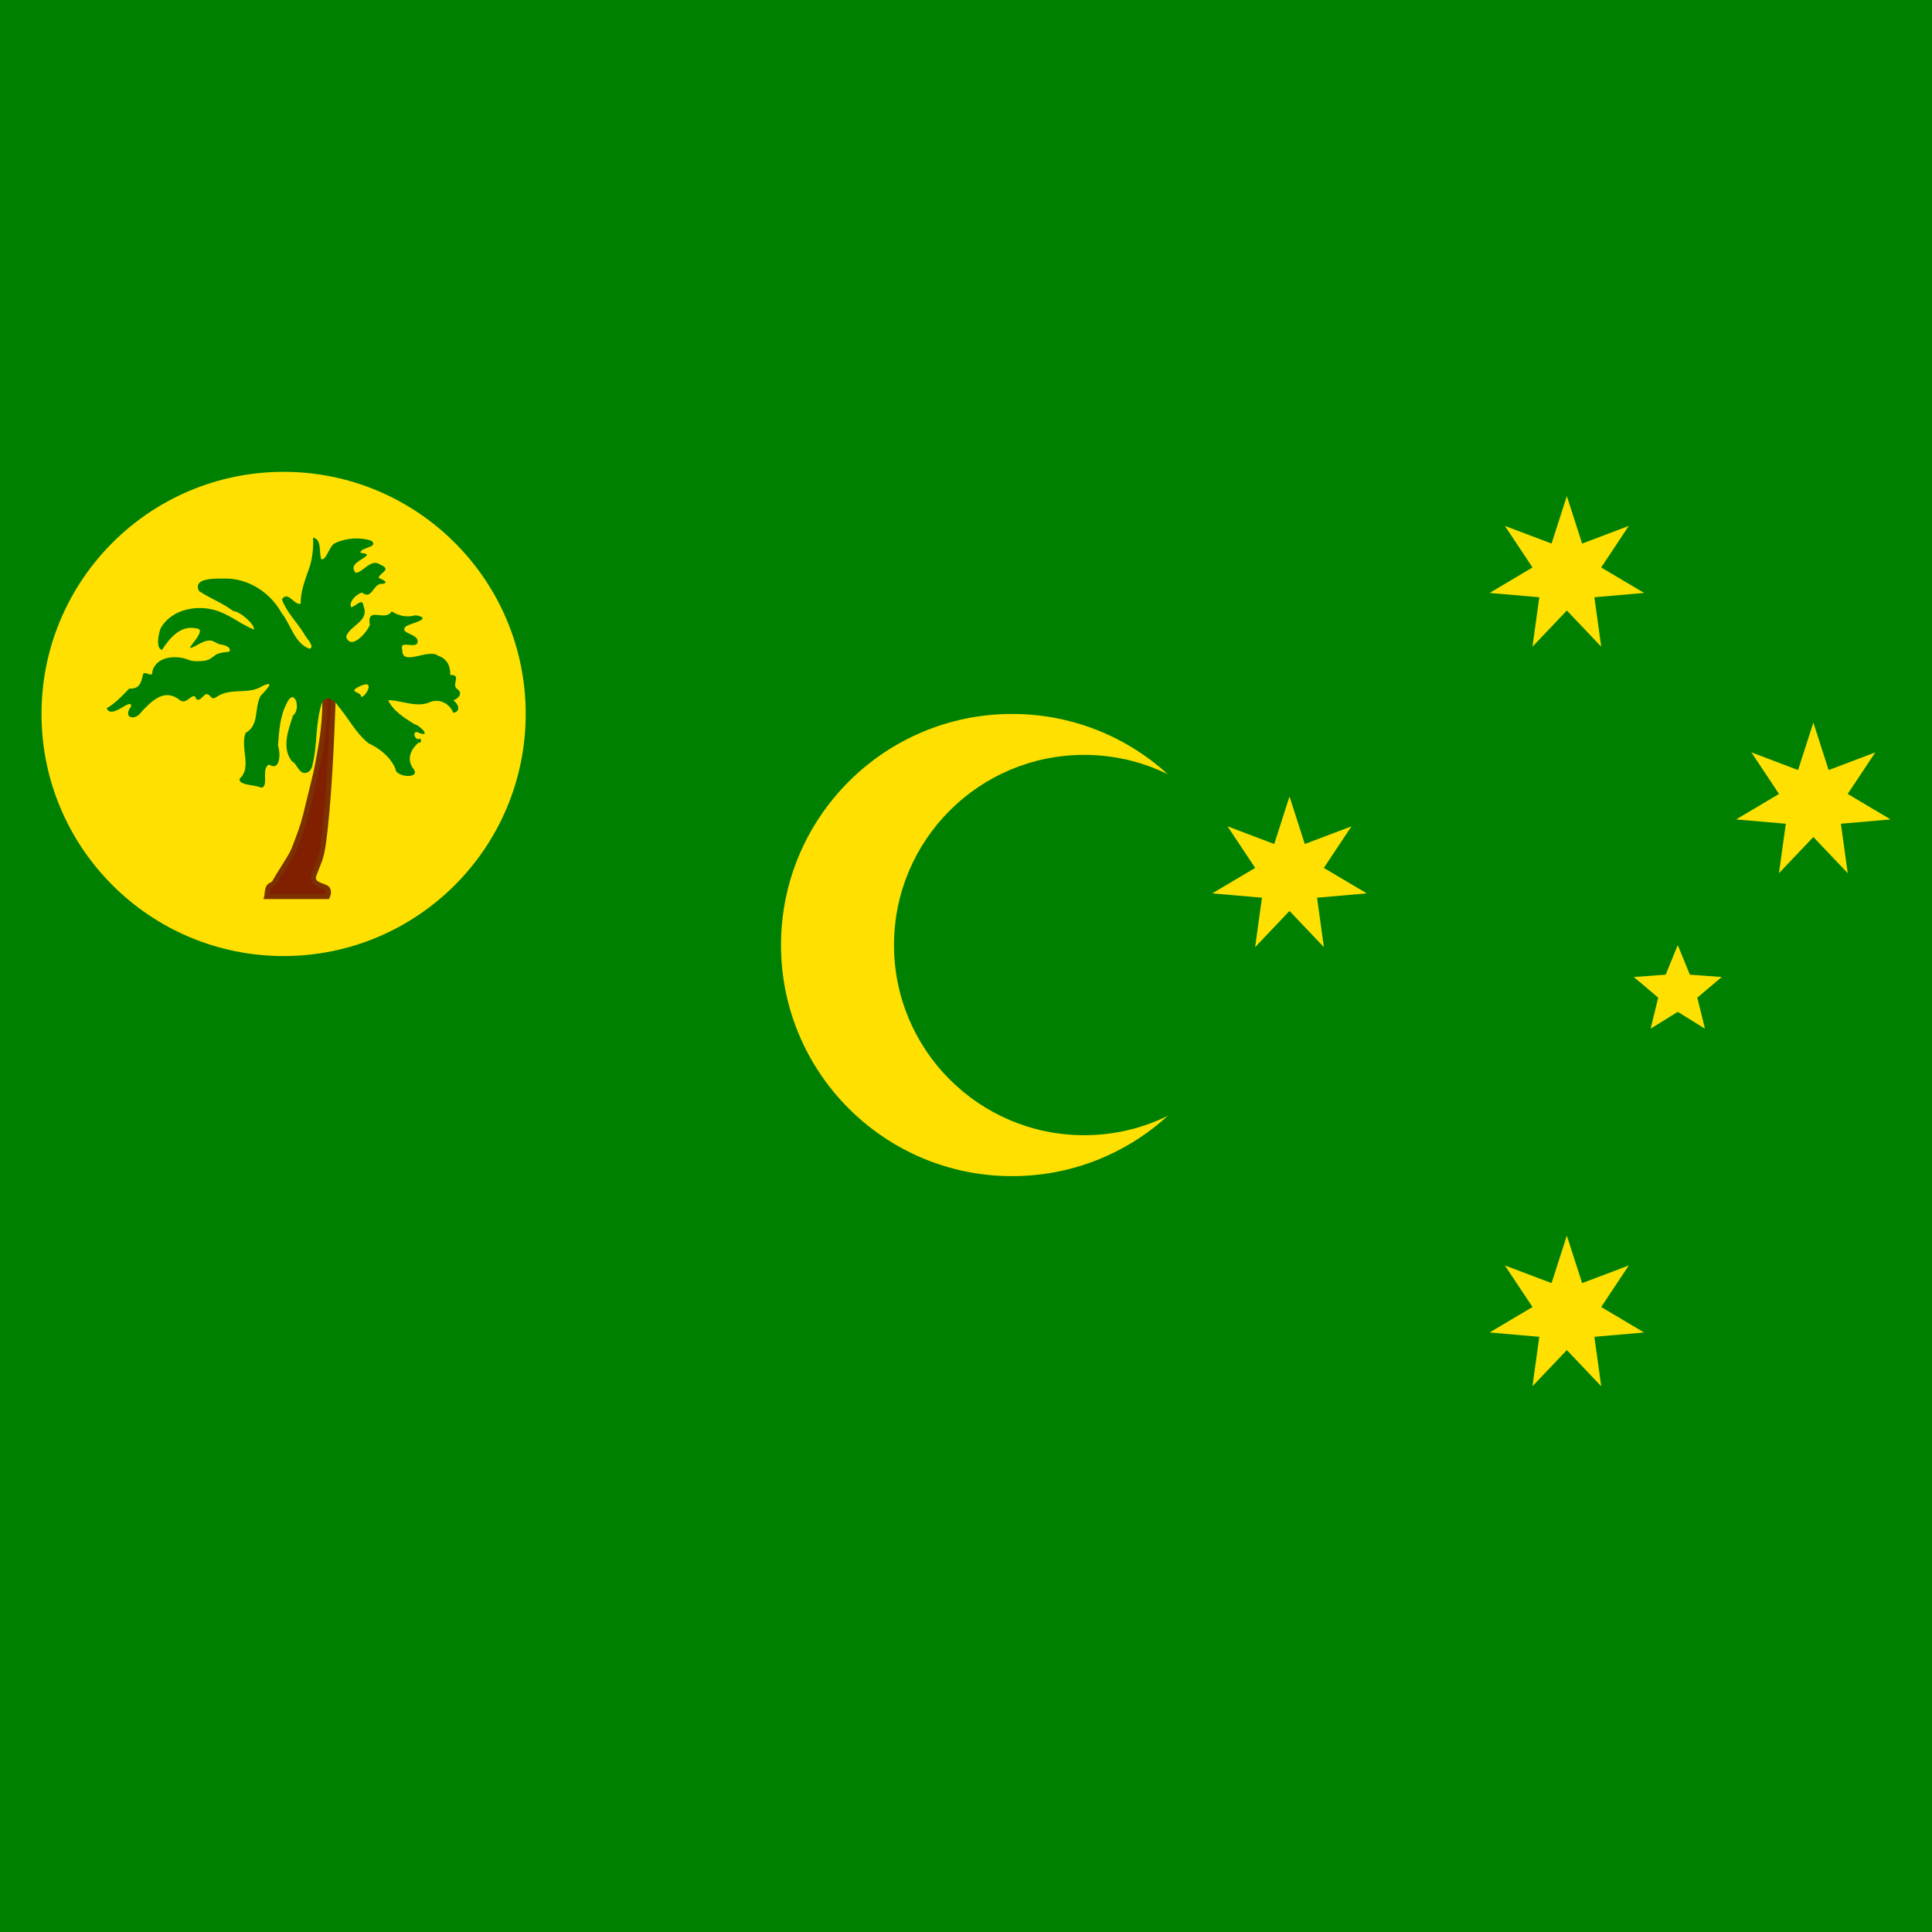
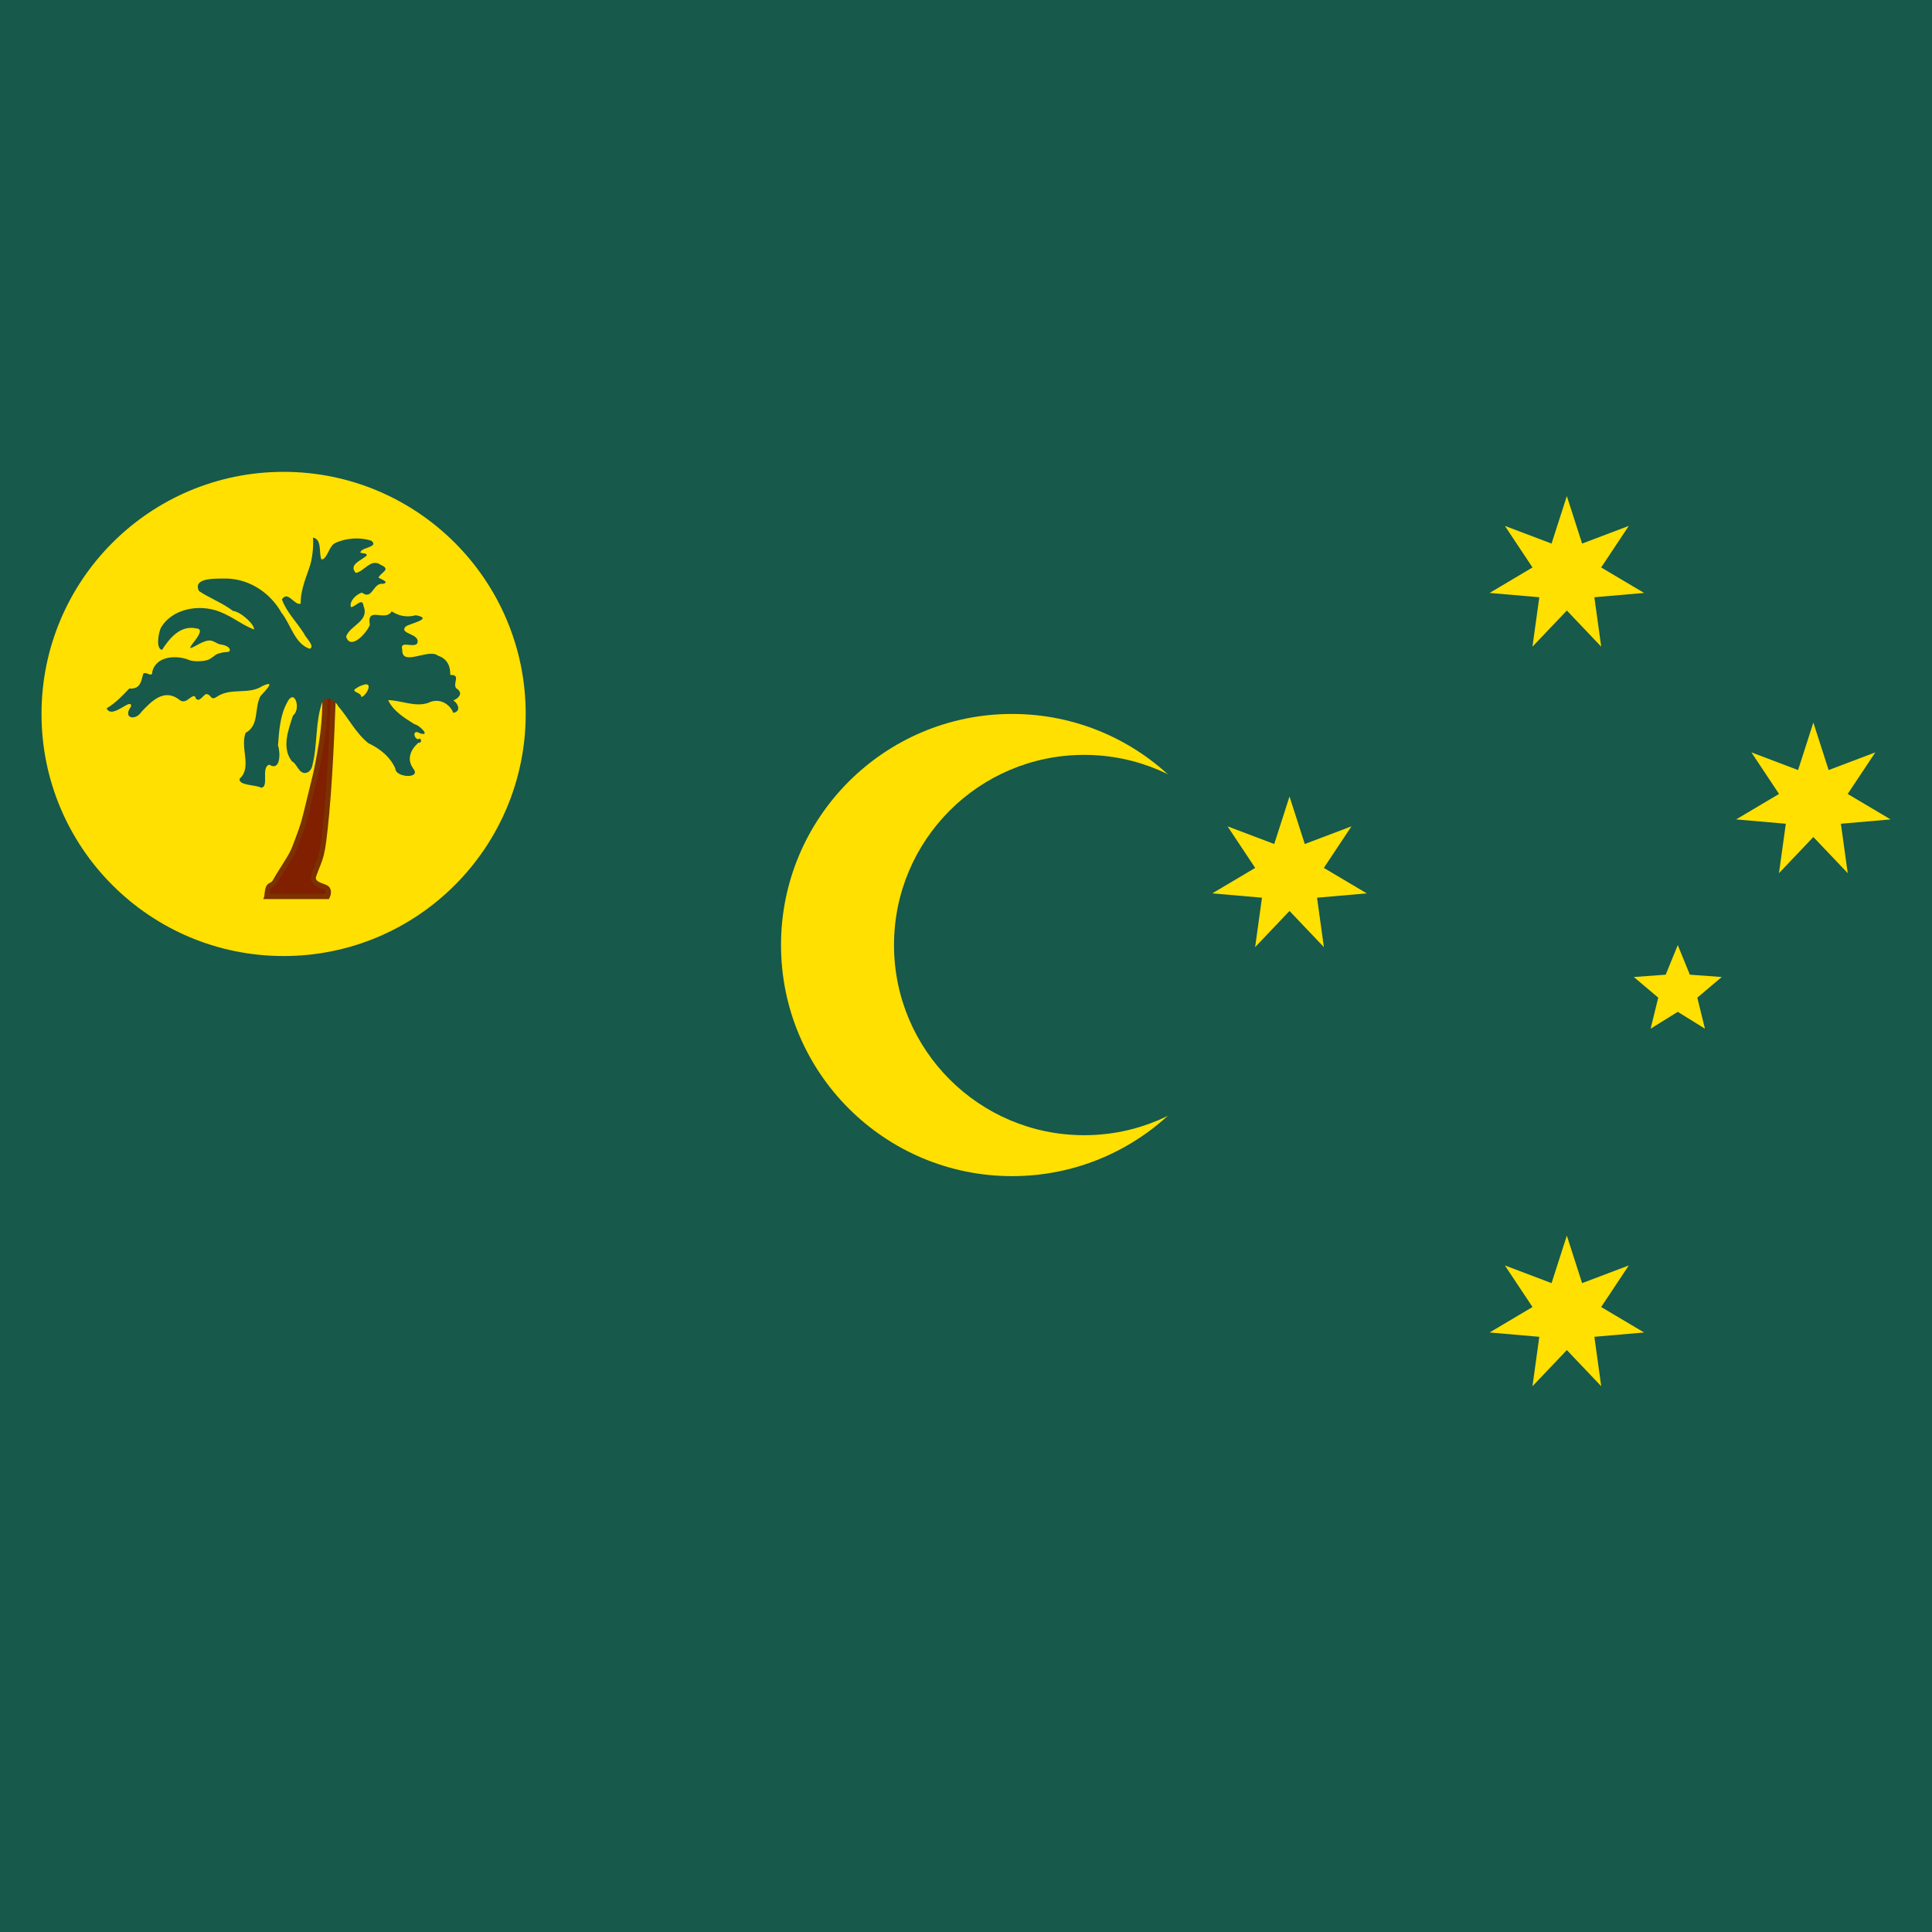
<svg xmlns="http://www.w3.org/2000/svg" xmlns:xlink="http://www.w3.org/1999/xlink" height="512" width="512" id="flag-icon-css-cc">
  <defs>
    <path d="M0-360l69.42 215.845 212.04-80.3L155.987-35.604l194.986 115.71-225.88 19.65 31.104 224.592L0 160l-156.198 164.35 31.105-224.592-225.88-19.65 194.985-115.71-125.47-188.854 212.037 80.3z" id="a" />
    <path d="M0-210L54.86-75.508l144.862 10.614L88.765 28.842l34.67 141.052L0 93.334l-123.435 76.56 34.67-141.052-110.957-93.736L-54.86-75.508z" id="b" />
  </defs>
-   <path fill="green" d="M0 0h512v512H0z" />
+   <path fill="#17594A" d="M0 0h512v512H0z" />
  <circle cx="268.22" cy="250.446" r="61.243" fill="#ffe000" />
-   <circle cx="287.316" cy="250.446" r="50.394" fill="green" />
+   <circle cx="287.316" cy="250.446" r="50.394" fill="#17594A" />
  <circle cx="75.159" cy="189.203" r="64.159" fill="#ffe000" />
  <path d="M70.732 237.58h16.02s.724-1.47-.16-2.204c-.885-.734-4.33-.896-3.4-3.493 1.914-5.34 2.18-3.694 3.383-16.376 1.2-12.683 1.78-32.575 1.78-32.575H86.04s.446 6.185-.89 14.24c-1.334 8.055-1.735 8.767-3.203 14.952-1.47 6.186-1.69 6.72-3.026 10.325-1.334 3.603-1.468 3.78-3.56 7.12-2.09 3.336-1.334 2.09-2.49 4.093-.58 1-1.292.734-1.68 1.463-.39.728-.458 2.453-.458 2.453z" fill="#802000" stroke="#7b3100" stroke-width="1.361" />
-   <path d="M82.957 142.46c.134 2.488-.117 5.783-1.148 8.463-1.047 2.988-2.184 5.965-2.127 9.06-1.663.564-3.376-3.598-4.976-1.15 1.203 3.385 3.98 6.064 5.883 9.112.32.946 3.058 3.414 1.474 3.988-3.998-1.37-4.967-6.434-7.447-9.51-2.88-5.177-8.25-8.836-14.232-9.09-2.247.06-9.552-.556-7.652 3.292 2.8 1.903 6.25 3.144 9.014 5.28 2.06.193 5.792 3.63 5.574 4.93-3.62-1.467-5.316-3.225-9.22-4.77-5.287-2.04-12.6-.812-15.528 4.436-.546 1.367-1.352 5.35.365 5.73 2.005-3.13 4.874-6.63 9.125-5.692 3.34.26-3.726 6.22-1.024 5.02.857-.38 2.834-1.677 4.206-1.813 1.372-.135 2.138.892 3.178 1.034 2.082.283 2.655 1.155 2.462 1.663-.227.6-.89.088-3.005.76-1.06.334-1.61 1.264-2.846 1.69-1.234.425-3.8.455-4.76.078-3.357-1.457-8.86-1.203-9.906 3.003 0 1.85-1.647-.205-2.407.594-.57 2.02-.717 4.09-3.71 3.908-1.818 1.906-3.68 3.88-5.986 5.236 1.354 3.11 6.72-3.12 6.468-.493-2.345 3.198 1.207 3.87 2.762 1.41 2.63-2.78 5.887-6.162 9.81-3.362 1.87 1.76 2.956-.93 4.31-.786.85 2.185 1.923.107 2.89-.51 1.584-.2 1.14 1.977 3.02.637 3.75-2.482 8.364-.397 12.027-2.81 3.9-1.778.55 1.43-.528 2.683-1.713 3.323-.227 7.685-3.943 9.75-1.494 3.96 1.762 9.18-1.56 12.11-.482 1.836 4.273 1.626 5.607 2.38 2.338.093-.1-5.35 2.22-6.08 3.11 1.925 2.965-3.445 2.323-5.1.3-3.766.514-7.883 2.385-11.293 1.99-4.18 3.83 1.702 1.603 3.357-1.264 3.843-3.106 8.653-.23 12.227.83.187 1.51 2.196 2.583 2.813 1.074.618 2.54-.156 2.808-1.984 1.376-5.505.683-11.424 2.648-16.777 1.388-1.66 3.302-.268 4.162 1.257 2.755 3.198 4.692 7.196 8.027 9.832 3.036 1.42 5.722 3.57 7.12 6.696-.017 2.412 6.852 2.782 4.8.1-1.97-2.61-.67-5.22 1.324-6.955 1.067.263.752-1.65-.086-.893-1.34-.317-1.427-2.772.437-1.605 3.14 1.014-.243-2.272-1.378-2.373-2.655-1.646-5.706-3.54-7.01-6.4 3.455.036 7.043 1.9 10.575.743 2.83-1.454 5.702.122 6.69 2.617 2.19-.35 1.256-2.544 0-3.275 1.6-.66 2.708-2.03.768-3.238-1.025-1.338 1.374-3.62-1.575-3.525.096-2.253-.79-4.314-3.247-5.093-2.46-2.083-9.68 3.07-9.47-1.626-.727-2.556 2.933-.342 3.956-1.617 1.055-2.695-5.037-2.432-3.027-4.52 1.313-.846 7.475-2.06 2.643-2.965-2.412.663-4.482.172-6.38-1.022-1.73 2.894-6.668-1.57-5.788 3.573-.676 1.938-5.09 6.974-6.286 3.116 1.016-3.024 6.247-4.013 4.625-8.09-.25-2.545-2.36.443-3.353.253-.504-1.584 1.522-3.452 2.934-3.828 2.802 2.155 2.887-2.72 5.552-2.322 1.945-.432-.628-1.267-1.17-1.633.532-1.424 3.52-2.152.59-3.388-2.584-1.918-4.5 1.908-6.63 2.112-2.046-2.31 1.857-3.42 2.934-4.636.058-.906-2.276-.273-1.574-1.063.61-1.09 4.743-1.17 2.807-2.807-2.914-1-6.674-.75-9.47.545-1.762.57-2.28 4.554-3.8 4.39-.713-1.774.233-5.272-2.21-5.785zm13.78 38.915c2.22-.376.047 3.372-1.02 3.317.094-1.347-3.212-1.217-1.16-2.39a6.685 6.685 0 0 1 2.18-.927z" fill="green" />
+   <path d="M82.957 142.46c.134 2.488-.117 5.783-1.148 8.463-1.047 2.988-2.184 5.965-2.127 9.06-1.663.564-3.376-3.598-4.976-1.15 1.203 3.385 3.98 6.064 5.883 9.112.32.946 3.058 3.414 1.474 3.988-3.998-1.37-4.967-6.434-7.447-9.51-2.88-5.177-8.25-8.836-14.232-9.09-2.247.06-9.552-.556-7.652 3.292 2.8 1.903 6.25 3.144 9.014 5.28 2.06.193 5.792 3.63 5.574 4.93-3.62-1.467-5.316-3.225-9.22-4.77-5.287-2.04-12.6-.812-15.528 4.436-.546 1.367-1.352 5.35.365 5.73 2.005-3.13 4.874-6.63 9.125-5.692 3.34.26-3.726 6.22-1.024 5.02.857-.38 2.834-1.677 4.206-1.813 1.372-.135 2.138.892 3.178 1.034 2.082.283 2.655 1.155 2.462 1.663-.227.6-.89.088-3.005.76-1.06.334-1.61 1.264-2.846 1.69-1.234.425-3.8.455-4.76.078-3.357-1.457-8.86-1.203-9.906 3.003 0 1.85-1.647-.205-2.407.594-.57 2.02-.717 4.09-3.71 3.908-1.818 1.906-3.68 3.88-5.986 5.236 1.354 3.11 6.72-3.12 6.468-.493-2.345 3.198 1.207 3.87 2.762 1.41 2.63-2.78 5.887-6.162 9.81-3.362 1.87 1.76 2.956-.93 4.31-.786.85 2.185 1.923.107 2.89-.51 1.584-.2 1.14 1.977 3.02.637 3.75-2.482 8.364-.397 12.027-2.81 3.9-1.778.55 1.43-.528 2.683-1.713 3.323-.227 7.685-3.943 9.75-1.494 3.96 1.762 9.18-1.56 12.11-.482 1.836 4.273 1.626 5.607 2.38 2.338.093-.1-5.35 2.22-6.08 3.11 1.925 2.965-3.445 2.323-5.1.3-3.766.514-7.883 2.385-11.293 1.99-4.18 3.83 1.702 1.603 3.357-1.264 3.843-3.106 8.653-.23 12.227.83.187 1.51 2.196 2.583 2.813 1.074.618 2.54-.156 2.808-1.984 1.376-5.505.683-11.424 2.648-16.777 1.388-1.66 3.302-.268 4.162 1.257 2.755 3.198 4.692 7.196 8.027 9.832 3.036 1.42 5.722 3.57 7.12 6.696-.017 2.412 6.852 2.782 4.8.1-1.97-2.61-.67-5.22 1.324-6.955 1.067.263.752-1.65-.086-.893-1.34-.317-1.427-2.772.437-1.605 3.14 1.014-.243-2.272-1.378-2.373-2.655-1.646-5.706-3.54-7.01-6.4 3.455.036 7.043 1.9 10.575.743 2.83-1.454 5.702.122 6.69 2.617 2.19-.35 1.256-2.544 0-3.275 1.6-.66 2.708-2.03.768-3.238-1.025-1.338 1.374-3.62-1.575-3.525.096-2.253-.79-4.314-3.247-5.093-2.46-2.083-9.68 3.07-9.47-1.626-.727-2.556 2.933-.342 3.956-1.617 1.055-2.695-5.037-2.432-3.027-4.52 1.313-.846 7.475-2.06 2.643-2.965-2.412.663-4.482.172-6.38-1.022-1.73 2.894-6.668-1.57-5.788 3.573-.676 1.938-5.09 6.974-6.286 3.116 1.016-3.024 6.247-4.013 4.625-8.09-.25-2.545-2.36.443-3.353.253-.504-1.584 1.522-3.452 2.934-3.828 2.802 2.155 2.887-2.72 5.552-2.322 1.945-.432-.628-1.267-1.17-1.633.532-1.424 3.52-2.152.59-3.388-2.584-1.918-4.5 1.908-6.63 2.112-2.046-2.31 1.857-3.42 2.934-4.636.058-.906-2.276-.273-1.574-1.063.61-1.09 4.743-1.17 2.807-2.807-2.914-1-6.674-.75-9.47.545-1.762.57-2.28 4.554-3.8 4.39-.713-1.774.233-5.272-2.21-5.785zm13.78 38.915c2.22-.376.047 3.372-1.02 3.317.094-1.347-3.212-1.217-1.16-2.39a6.685 6.685 0 0 1 2.18-.927z" fill="#17594A" />
  <g transform="translate(-25.746 103.463) scale(.05833)" fill="#ffe000">
    <use height="100%" width="100%" xlink:href="#a" x="7560" y="4200" />
    <use height="100%" width="100%" xlink:href="#a" x="6300" y="2205" />
    <use height="100%" width="100%" xlink:href="#a" x="7560" y="840" />
    <use height="100%" width="100%" xlink:href="#a" x="8680" y="1869" />
    <use height="100%" width="100%" xlink:href="#b" x="8064" y="2730" />
  </g>
</svg>
